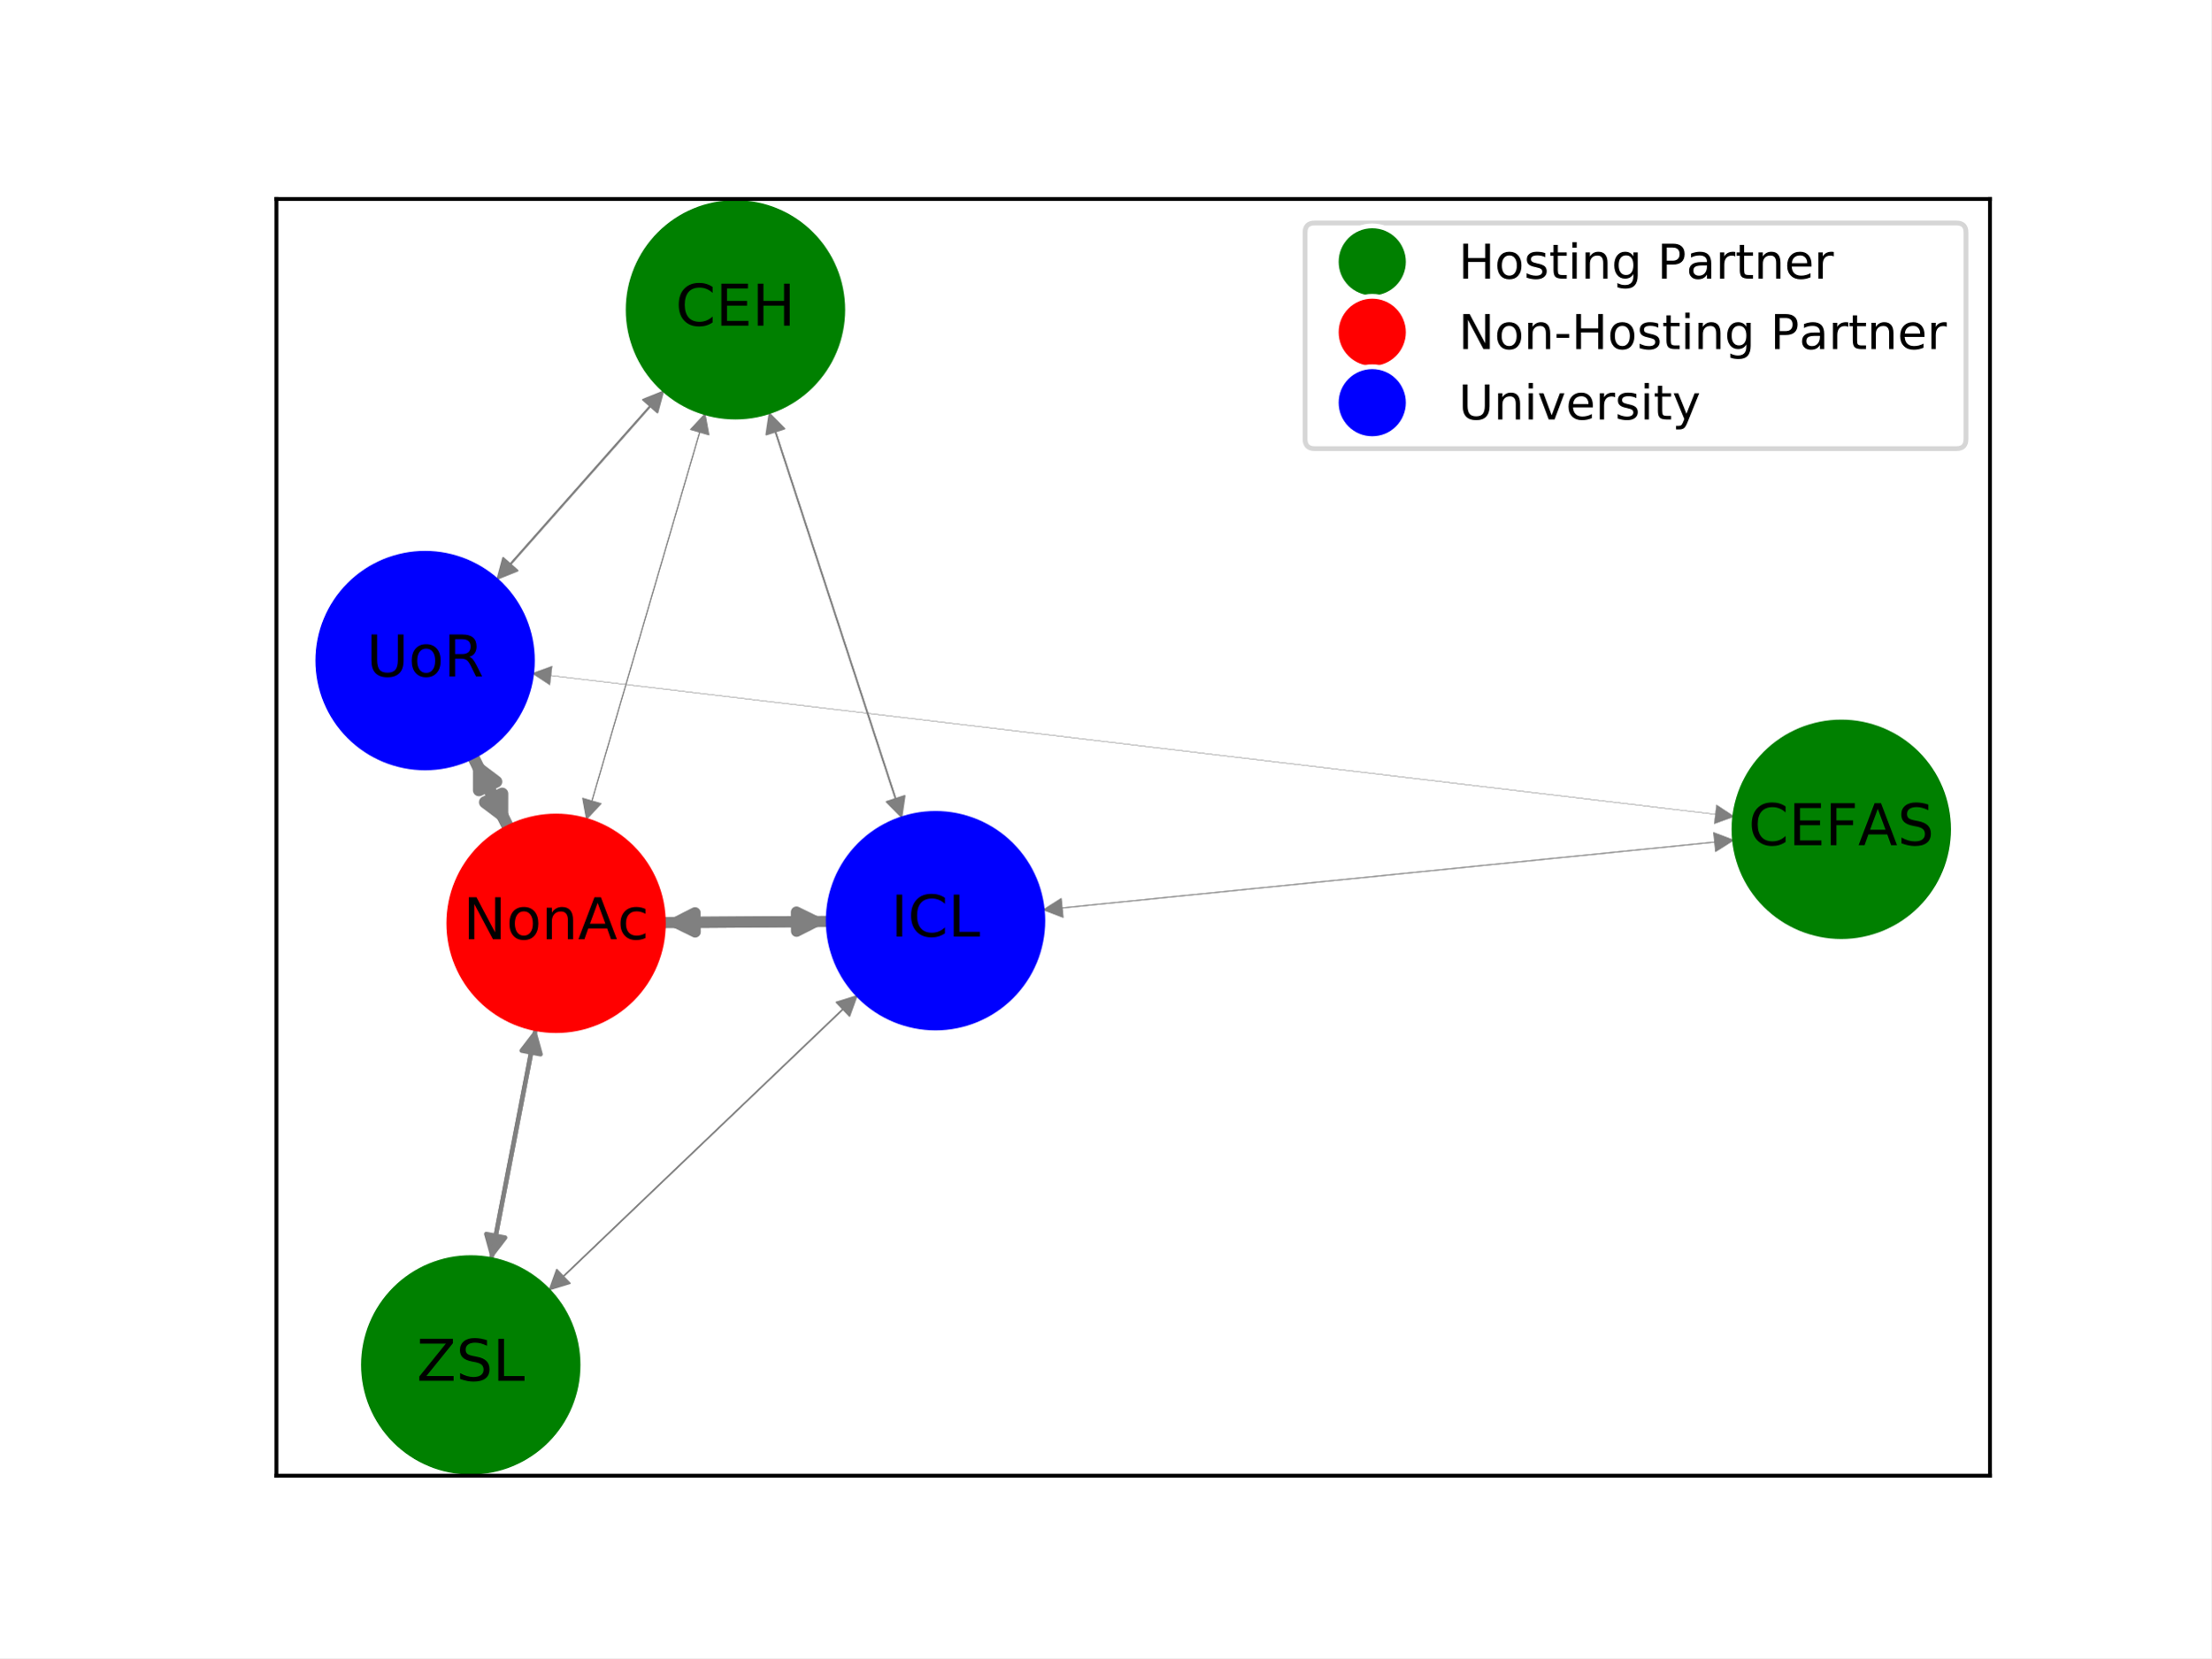
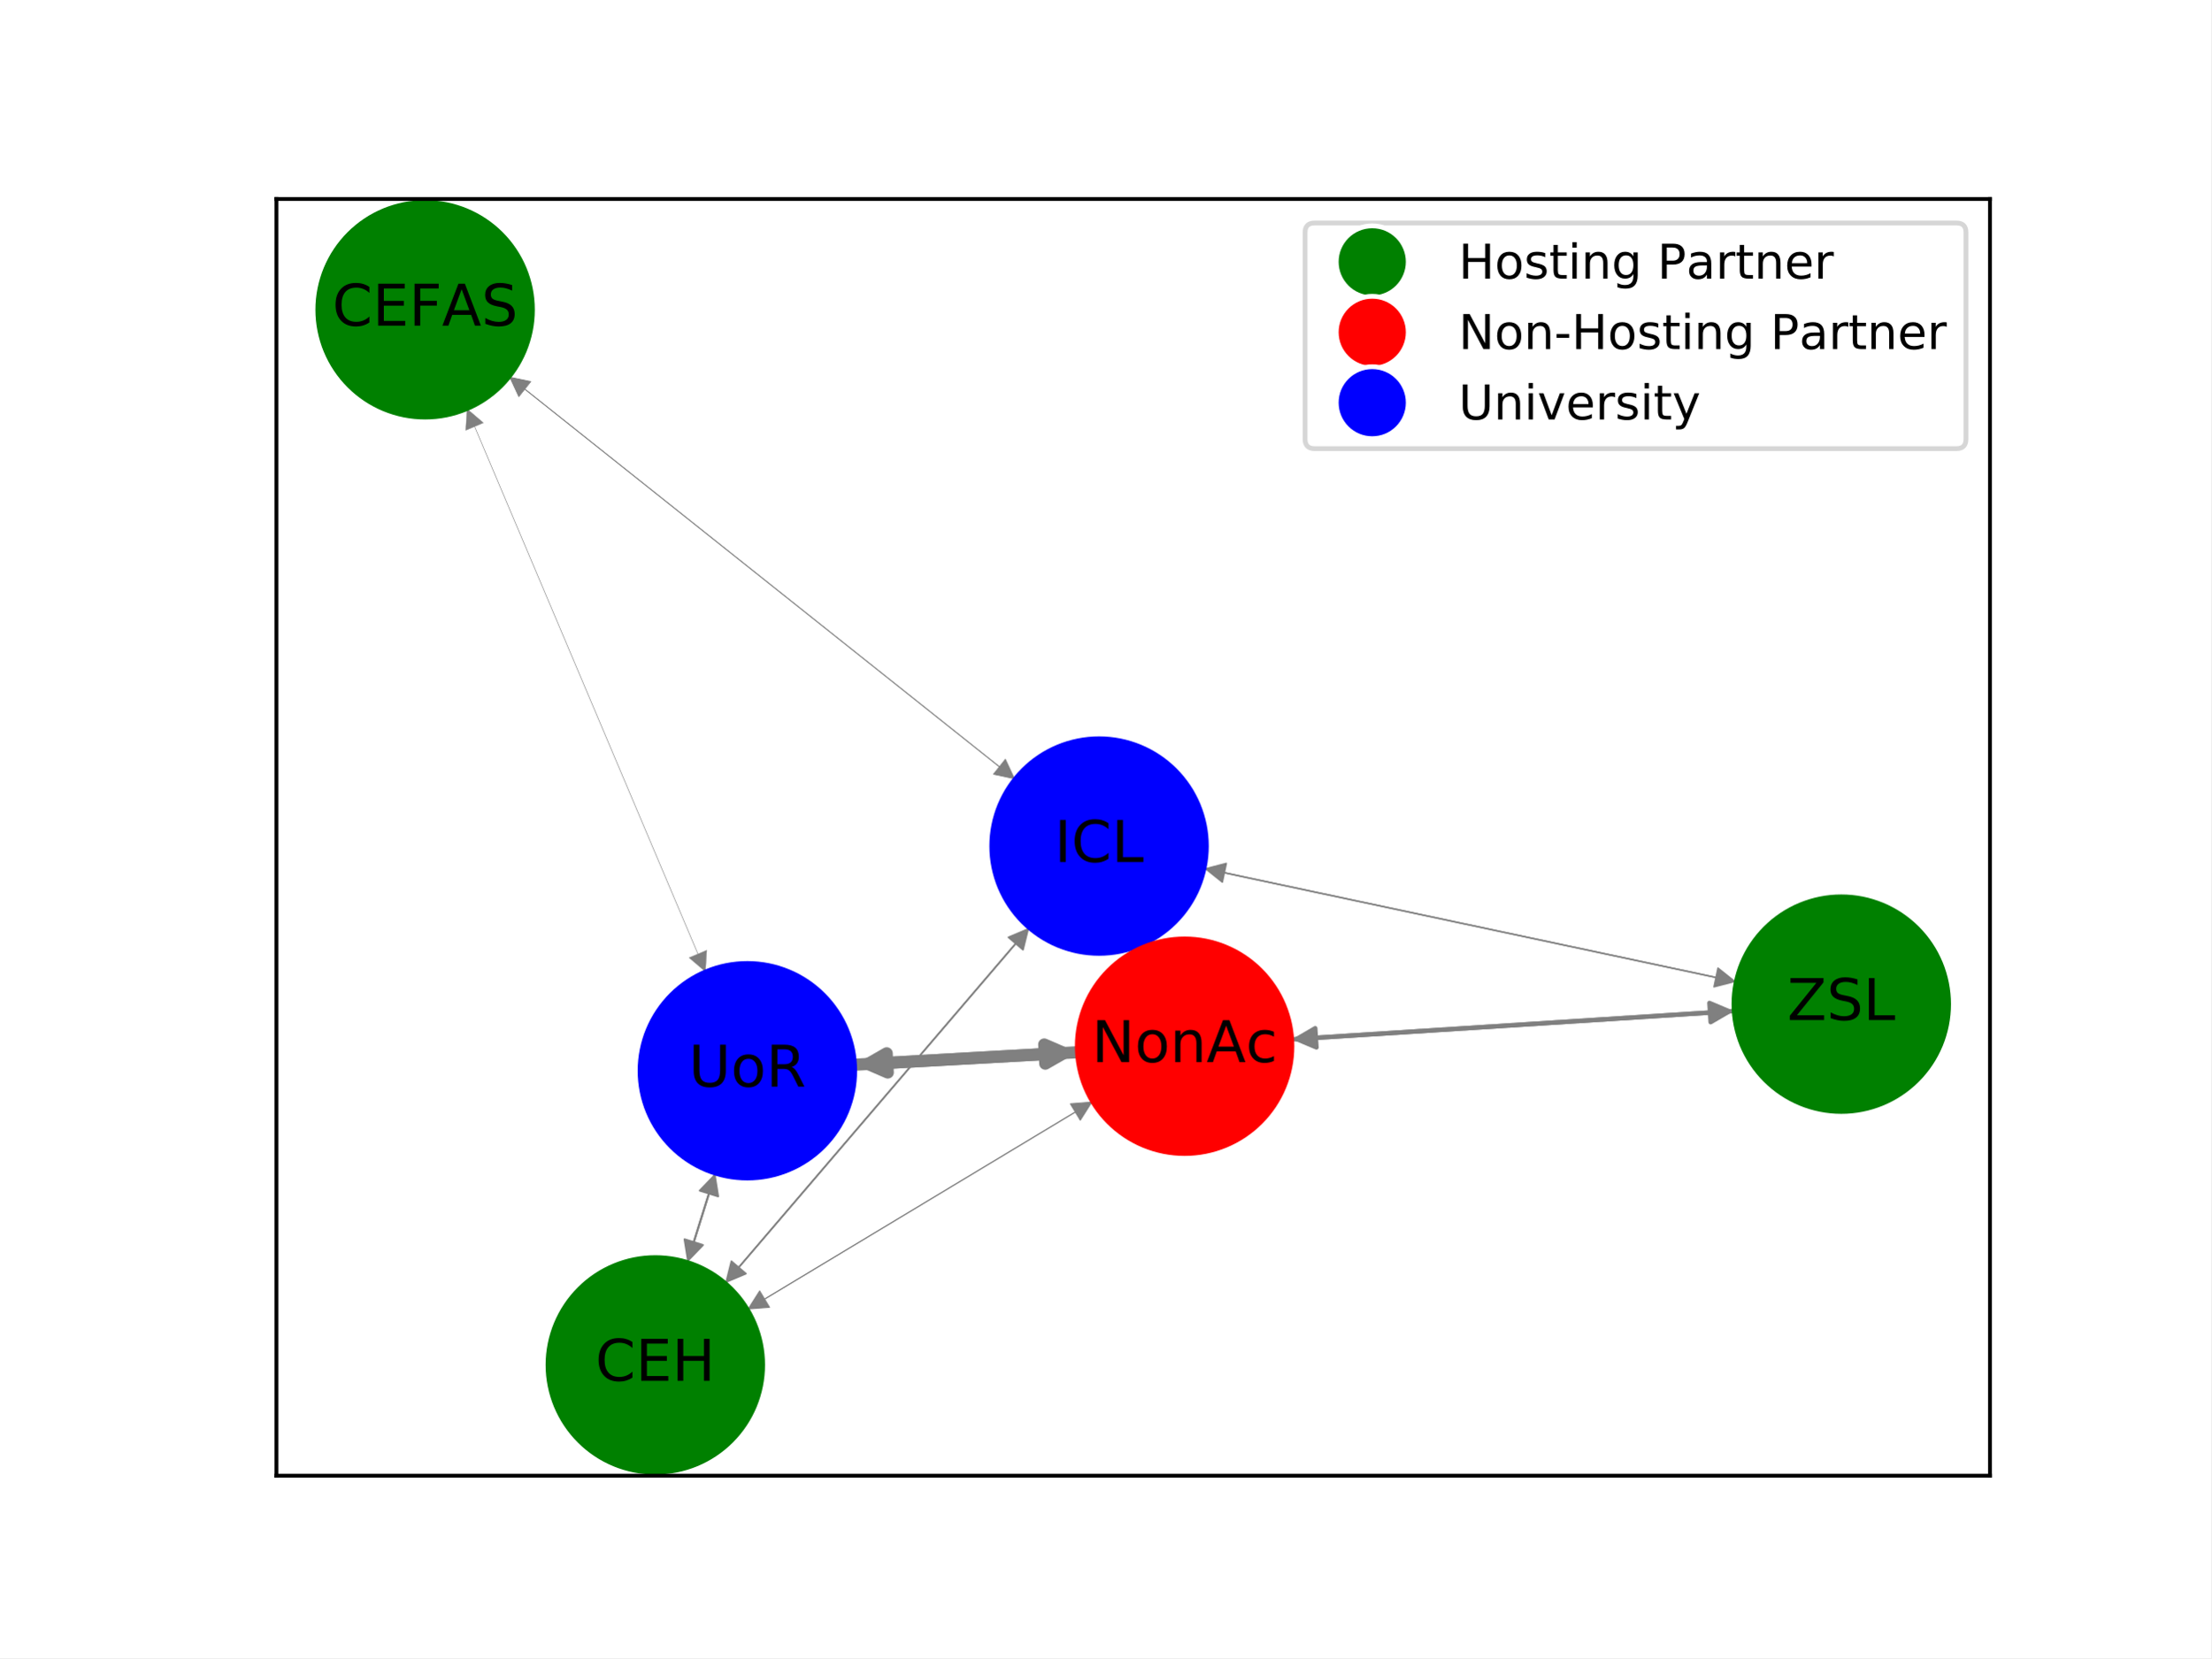
<svg xmlns="http://www.w3.org/2000/svg" xmlns:xlink="http://www.w3.org/1999/xlink" height="345.6pt" version="1.1" viewBox="0 0 460.8 345.6" width="460.8pt">
  <defs>
    <style type="text/css">
*{stroke-linecap:butt;stroke-linejoin:round;}
  </style>
  </defs>
  <g id="figure_1">
    <g id="patch_1">
      <path d="M 0 345.6  L 460.8 345.6  L 460.8 0  L 0 0  z " style="fill:#ffffff;" />
    </g>
    <g id="axes_1">
      <g id="patch_2">
        <path d="M 57.6 307.584  L 414.72 307.584  L 414.72 41.472  L 57.6 41.472  z " style="fill:#ffffff;" />
      </g>
      <g id="patch_3">
-         <path clip-path="url(#p1565074bff)" d="M 383.73 172.854  Q 300.47 181.255 217.395 189.637  " style="fill:none;stroke:#808080;stroke-linecap:round;stroke-width:0.167;" />
-         <path clip-path="url(#p1565074bff)" d="M 221.575 191.225  L 217.395 189.637  L 221.174 187.245  L 221.575 191.225  z " style="fill:#808080;stroke:#808080;stroke-linecap:round;stroke-width:0.167;" />
+         <path clip-path="url(#p50d52285f2)" d="M 88.59 64.564  Q 150.072 113.495 211.408 162.309  " style="fill:none;stroke:#808080;stroke-linecap:round;stroke-width:0.167;" />
+         <path clip-path="url(#p50d52285f2)" d="M 209.523 158.254  L 211.408 162.309  L 207.032 161.383  L 209.523 158.254  z " style="fill:#808080;stroke:#808080;stroke-linecap:round;stroke-width:0.167;" />
      </g>
      <g id="patch_4">
-         <path clip-path="url(#p1565074bff)" d="M 383.73 172.854  Q 247.263 156.592 110.87 140.34  " style="fill:none;stroke:#808080;stroke-linecap:round;stroke-width:0.067;" />
-         <path clip-path="url(#p1565074bff)" d="M 114.606 142.799  L 110.87 140.34  L 115.079 138.827  L 114.606 142.799  z " style="fill:#808080;stroke:#808080;stroke-linecap:round;stroke-width:0.067;" />
+         <path clip-path="url(#p50d52285f2)" d="M 88.59 64.564  Q 117.812 133.577 147.005 202.522  " style="fill:none;stroke:#808080;stroke-linecap:round;stroke-width:0.067;" />
+         <path clip-path="url(#p50d52285f2)" d="M 147.287 198.059  L 147.005 202.522  L 143.604 199.618  L 147.287 198.059  z " style="fill:#808080;stroke:#808080;stroke-linecap:round;stroke-width:0.067;" />
      </g>
      <g id="patch_5">
-         <path clip-path="url(#p1565074bff)" d="M 153.269 64.564  Q 170.637 117.606 187.889 170.293  " style="fill:none;stroke:#808080;stroke-linecap:round;stroke-width:0.333;" />
-         <path clip-path="url(#p1565074bff)" d="M 188.545 165.87  L 187.889 170.293  L 184.744 167.114  L 188.545 165.87  z " style="fill:#808080;stroke:#808080;stroke-linecap:round;stroke-width:0.333;" />
+         <path clip-path="url(#p50d52285f2)" d="M 136.567 284.492  Q 175.542 238.917 214.274 193.625  " style="fill:none;stroke:#808080;stroke-linecap:round;stroke-width:0.333;" />
+         <path clip-path="url(#p50d52285f2)" d="M 210.155 195.365  L 214.274 193.625  L 213.195 197.965  L 210.155 195.365  z " style="fill:#808080;stroke:#808080;stroke-linecap:round;stroke-width:0.333;" />
      </g>
      <g id="patch_6">
-         <path clip-path="url(#p1565074bff)" d="M 153.269 64.564  Q 128.337 92.751 103.7 120.603  " style="fill:none;stroke:#808080;stroke-linecap:round;stroke-width:0.4;" />
-         <path clip-path="url(#p1565074bff)" d="M 107.848 118.932  L 103.7 120.603  L 104.852 116.282  L 107.848 118.932  z " style="fill:#808080;stroke:#808080;stroke-linecap:round;stroke-width:0.4;" />
+         <path clip-path="url(#p50d52285f2)" d="M 136.567 284.492  Q 142.821 264.507 148.941 244.948  " style="fill:none;stroke:#808080;stroke-linecap:round;stroke-width:0.4;" />
+         <path clip-path="url(#p50d52285f2)" d="M 145.837 248.168  L 148.941 244.948  L 149.655 249.363  L 145.837 248.168  z " style="fill:#808080;stroke:#808080;stroke-linecap:round;stroke-width:0.4;" />
      </g>
      <g id="patch_7">
-         <path clip-path="url(#p1565074bff)" d="M 153.269 64.564  Q 137.715 117.777 122.223 170.775  " style="fill:none;stroke:#808080;stroke-linecap:round;stroke-width:0.2;" />
-         <path clip-path="url(#p1565074bff)" d="M 125.265 167.497  L 122.223 170.775  L 121.426 166.375  L 125.265 167.497  z " style="fill:#808080;stroke:#808080;stroke-linecap:round;stroke-width:0.2;" />
+         <path clip-path="url(#p50d52285f2)" d="M 136.567 284.492  Q 182.143 257.048 227.527 229.719  " style="fill:none;stroke:#808080;stroke-linecap:round;stroke-width:0.2;" />
+         <path clip-path="url(#p50d52285f2)" d="M 223.068 230.069  L 227.527 229.719  L 225.132 233.496  L 223.068 230.069  z " style="fill:#808080;stroke:#808080;stroke-linecap:round;stroke-width:0.2;" />
      </g>
      <g id="patch_8">
-         <path clip-path="url(#p1565074bff)" d="M 194.964 191.9  Q 177.596 138.858 160.344 86.171  " style="fill:none;stroke:#808080;stroke-linecap:round;stroke-width:0.333;" />
-         <path clip-path="url(#p1565074bff)" d="M 159.688 90.595  L 160.344 86.171  L 163.49 89.35  L 159.688 90.595  z " style="fill:#808080;stroke:#808080;stroke-linecap:round;stroke-width:0.333;" />
+         <path clip-path="url(#p50d52285f2)" d="M 229.049 176.349  Q 190.074 221.924 151.341 267.215  " style="fill:none;stroke:#808080;stroke-linecap:round;stroke-width:0.333;" />
+         <path clip-path="url(#p50d52285f2)" d="M 155.461 265.475  L 151.341 267.215  L 152.421 262.876  L 155.461 265.475  z " style="fill:#808080;stroke:#808080;stroke-linecap:round;stroke-width:0.333;" />
      </g>
      <g id="patch_9">
-         <path clip-path="url(#p1565074bff)" d="M 194.964 191.9  Q 154.617 230.469 114.512 268.806  " style="fill:none;stroke:#808080;stroke-linecap:round;stroke-width:0.3;" />
-         <path clip-path="url(#p1565074bff)" d="M 118.785 267.488  L 114.512 268.806  L 116.021 264.597  L 118.785 267.488  z " style="fill:#808080;stroke:#808080;stroke-linecap:round;stroke-width:0.3;" />
+         <path clip-path="url(#p50d52285f2)" d="M 229.049 176.349  Q 295.454 190.493 361.532 204.568  " style="fill:none;stroke:#808080;stroke-linecap:round;stroke-width:0.3;" />
+         <path clip-path="url(#p50d52285f2)" d="M 358.037 201.779  L 361.532 204.568  L 357.203 205.691  L 358.037 201.779  z " style="fill:#808080;stroke:#808080;stroke-linecap:round;stroke-width:0.3;" />
      </g>
      <g id="patch_10">
-         <path clip-path="url(#p1565074bff)" d="M 194.964 191.9  Q 278.225 183.499 361.3 175.117  " style="fill:none;stroke:#808080;stroke-linecap:round;stroke-width:0.167;" />
-         <path clip-path="url(#p1565074bff)" d="M 357.119 173.529  L 361.3 175.117  L 357.521 177.508  L 357.119 173.529  z " style="fill:#808080;stroke:#808080;stroke-linecap:round;stroke-width:0.167;" />
+         <path clip-path="url(#p50d52285f2)" d="M 229.049 176.349  Q 167.567 127.418 106.231 78.604  " style="fill:none;stroke:#808080;stroke-linecap:round;stroke-width:0.167;" />
+         <path clip-path="url(#p50d52285f2)" d="M 108.115 82.66  L 106.231 78.604  L 110.606 79.53  L 108.115 82.66  z " style="fill:#808080;stroke:#808080;stroke-linecap:round;stroke-width:0.167;" />
      </g>
      <g id="patch_11">
-         <path clip-path="url(#p1565074bff)" d="M 194.964 191.9  Q 166.606 192.098 140.857 192.277  " style="fill:none;stroke:#808080;stroke-linecap:round;stroke-width:2.333;" />
-         <path clip-path="url(#p1565074bff)" d="M 144.871 194.249  L 140.857 192.277  L 144.843 190.249  L 144.871 194.249  z " style="fill:#808080;stroke:#808080;stroke-linecap:round;stroke-width:2.333;" />
+         <path clip-path="url(#p50d52285f2)" d="M 229.049 176.349  Q 233.569 186.927 237.065 195.107  " style="fill:none;stroke:#808080;stroke-linecap:round;stroke-width:2.333;" />
+         <path clip-path="url(#p50d52285f2)" d="M 237.332 190.643  L 237.065 195.107  L 233.654 192.215  L 237.332 190.643  z " style="fill:#808080;stroke:#808080;stroke-linecap:round;stroke-width:2.333;" />
      </g>
      <g id="patch_12">
-         <path clip-path="url(#p1565074bff)" d="M 115.887 192.451  Q 144.245 192.254 169.994 192.074  " style="fill:none;stroke:#808080;stroke-linecap:round;stroke-width:2.333;" />
-         <path clip-path="url(#p1565074bff)" d="M 165.981 190.102  L 169.994 192.074  L 166.009 194.102  L 165.981 190.102  z " style="fill:#808080;stroke:#808080;stroke-linecap:round;stroke-width:2.333;" />
+         <path clip-path="url(#p50d52285f2)" d="M 246.876 218.067  Q 242.356 207.489 238.86 199.309  " style="fill:none;stroke:#808080;stroke-linecap:round;stroke-width:2.333;" />
+         <path clip-path="url(#p50d52285f2)" d="M 238.593 203.773  L 238.86 199.309  L 242.271 202.201  L 238.593 203.773  z " style="fill:#808080;stroke:#808080;stroke-linecap:round;stroke-width:2.333;" />
      </g>
      <g id="patch_13">
-         <path clip-path="url(#p1565074bff)" d="M 115.887 192.451  Q 107.226 175.074 99.828 160.232  " style="fill:none;stroke:#808080;stroke-linecap:round;stroke-width:2.533;" />
-         <path clip-path="url(#p1565074bff)" d="M 99.823 164.704  L 99.828 160.232  L 103.403 162.92  L 99.823 164.704  z " style="fill:#808080;stroke:#808080;stroke-linecap:round;stroke-width:2.533;" />
+         <path clip-path="url(#p50d52285f2)" d="M 246.876 218.067  Q 212.478 219.997 180.908 221.768  " style="fill:none;stroke:#808080;stroke-linecap:round;stroke-width:2.533;" />
+         <path clip-path="url(#p50d52285f2)" d="M 185.014 223.541  L 180.908 221.768  L 184.79 219.547  L 185.014 223.541  z " style="fill:#808080;stroke:#808080;stroke-linecap:round;stroke-width:2.533;" />
      </g>
      <g id="patch_14">
-         <path clip-path="url(#p1565074bff)" d="M 115.887 192.451  Q 131.442 139.238 146.933 86.24  " style="fill:none;stroke:#808080;stroke-linecap:round;stroke-width:0.2;" />
-         <path clip-path="url(#p1565074bff)" d="M 143.891 89.519  L 146.933 86.24  L 147.731 90.641  L 143.891 89.519  z " style="fill:#808080;stroke:#808080;stroke-linecap:round;stroke-width:0.2;" />
+         <path clip-path="url(#p50d52285f2)" d="M 246.876 218.067  Q 201.301 245.511 155.917 272.84  " style="fill:none;stroke:#808080;stroke-linecap:round;stroke-width:0.2;" />
+         <path clip-path="url(#p50d52285f2)" d="M 160.375 272.49  L 155.917 272.84  L 158.312 269.063  L 160.375 272.49  z " style="fill:#808080;stroke:#808080;stroke-linecap:round;stroke-width:0.2;" />
      </g>
      <g id="patch_15">
-         <path clip-path="url(#p1565074bff)" d="M 115.887 192.451  Q 109.116 227.493 102.544 261.51  " style="fill:none;stroke:#808080;stroke-linecap:round;stroke-width:0.933;" />
-         <path clip-path="url(#p1565074bff)" d="M 105.266 257.962  L 102.544 261.51  L 101.339 257.204  L 105.266 257.962  z " style="fill:#808080;stroke:#808080;stroke-linecap:round;stroke-width:0.933;" />
+         <path clip-path="url(#p50d52285f2)" d="M 246.876 218.067  Q 304.146 214.397 360.374 210.793  " style="fill:none;stroke:#808080;stroke-linecap:round;stroke-width:0.933;" />
+         <path clip-path="url(#p50d52285f2)" d="M 356.254 209.053  L 360.374 210.793  L 356.51 213.045  L 356.254 209.053  z " style="fill:#808080;stroke:#808080;stroke-linecap:round;stroke-width:0.933;" />
      </g>
      <g id="patch_16">
-         <path clip-path="url(#p1565074bff)" d="M 88.59 137.685  Q 113.523 109.498 138.159 81.646  " style="fill:none;stroke:#808080;stroke-linecap:round;stroke-width:0.4;" />
-         <path clip-path="url(#p1565074bff)" d="M 134.011 83.317  L 138.159 81.646  L 137.007 85.968  L 134.011 83.317  z " style="fill:#808080;stroke:#808080;stroke-linecap:round;stroke-width:0.4;" />
+         <path clip-path="url(#p50d52285f2)" d="M 155.752 223.18  Q 149.499 243.165 143.379 262.723  " style="fill:none;stroke:#808080;stroke-linecap:round;stroke-width:0.4;" />
+         <path clip-path="url(#p50d52285f2)" d="M 146.482 259.503  L 143.379 262.723  L 142.665 258.308  L 146.482 259.503  z " style="fill:#808080;stroke:#808080;stroke-linecap:round;stroke-width:0.4;" />
      </g>
      <g id="patch_17">
-         <path clip-path="url(#p1565074bff)" d="M 88.59 137.685  Q 225.057 153.946 361.45 170.199  " style="fill:none;stroke:#808080;stroke-linecap:round;stroke-width:0.067;" />
-         <path clip-path="url(#p1565074bff)" d="M 357.714 167.74  L 361.45 170.199  L 357.241 171.711  L 357.714 167.74  z " style="fill:#808080;stroke:#808080;stroke-linecap:round;stroke-width:0.067;" />
+         <path clip-path="url(#p50d52285f2)" d="M 155.752 223.18  Q 126.53 154.167 97.337 85.222  " style="fill:none;stroke:#808080;stroke-linecap:round;stroke-width:0.067;" />
+         <path clip-path="url(#p50d52285f2)" d="M 97.055 89.686  L 97.337 85.222  L 100.738 88.126  L 97.055 89.686  z " style="fill:#808080;stroke:#808080;stroke-linecap:round;stroke-width:0.067;" />
      </g>
      <g id="patch_18">
-         <path clip-path="url(#p1565074bff)" d="M 88.59 137.685  Q 97.251 155.062 104.649 169.904  " style="fill:none;stroke:#808080;stroke-linecap:round;stroke-width:2.533;" />
-         <path clip-path="url(#p1565074bff)" d="M 104.654 165.432  L 104.649 169.904  L 101.074 167.216  L 104.654 165.432  z " style="fill:#808080;stroke:#808080;stroke-linecap:round;stroke-width:2.533;" />
+         <path clip-path="url(#p50d52285f2)" d="M 155.752 223.18  Q 190.15 221.25 221.721 219.479  " style="fill:none;stroke:#808080;stroke-linecap:round;stroke-width:2.533;" />
+         <path clip-path="url(#p50d52285f2)" d="M 217.615 217.706  L 221.721 219.479  L 217.839 221.699  L 217.615 217.706  z " style="fill:#808080;stroke:#808080;stroke-linecap:round;stroke-width:2.533;" />
      </g>
      <g id="patch_19">
-         <path clip-path="url(#p1565074bff)" d="M 98.103 284.492  Q 138.451 245.923 178.556 207.585  " style="fill:none;stroke:#808080;stroke-linecap:round;stroke-width:0.3;" />
-         <path clip-path="url(#p1565074bff)" d="M 174.282 208.904  L 178.556 207.585  L 177.046 211.795  L 174.282 208.904  z " style="fill:#808080;stroke:#808080;stroke-linecap:round;stroke-width:0.3;" />
+         <path clip-path="url(#p50d52285f2)" d="M 383.73 209.296  Q 317.325 195.152 251.247 181.077  " style="fill:none;stroke:#808080;stroke-linecap:round;stroke-width:0.3;" />
+         <path clip-path="url(#p50d52285f2)" d="M 254.742 183.867  L 251.247 181.077  L 255.576 179.954  L 254.742 183.867  z " style="fill:#808080;stroke:#808080;stroke-linecap:round;stroke-width:0.3;" />
      </g>
      <g id="patch_20">
-         <path clip-path="url(#p1565074bff)" d="M 98.103 284.492  Q 104.874 249.45 111.447 215.432  " style="fill:none;stroke:#808080;stroke-linecap:round;stroke-width:0.933;" />
-         <path clip-path="url(#p1565074bff)" d="M 108.724 218.98  L 111.447 215.432  L 112.652 219.739  L 108.724 218.98  z " style="fill:#808080;stroke:#808080;stroke-linecap:round;stroke-width:0.933;" />
+         <path clip-path="url(#p50d52285f2)" d="M 383.73 209.296  Q 326.461 212.967 270.232 216.57  " style="fill:none;stroke:#808080;stroke-linecap:round;stroke-width:0.933;" />
+         <path clip-path="url(#p50d52285f2)" d="M 274.352 218.31  L 270.232 216.57  L 274.096 214.319  L 274.352 218.31  z " style="fill:#808080;stroke:#808080;stroke-linecap:round;stroke-width:0.933;" />
      </g>
      <g id="matplotlib.axis_1">
        <g id="xtick_1" />
        <g id="xtick_2" />
        <g id="xtick_3" />
        <g id="xtick_4" />
        <g id="xtick_5" />
        <g id="xtick_6" />
        <g id="xtick_7" />
        <g id="xtick_8" />
      </g>
      <g id="matplotlib.axis_2">
        <g id="ytick_1" />
        <g id="ytick_2" />
        <g id="ytick_3" />
        <g id="ytick_4" />
        <g id="ytick_5" />
        <g id="ytick_6" />
        <g id="ytick_7" />
+         <g id="ytick_8" />
      </g>
      <g id="PathCollection_1">
        <defs>
-           <path d="M 0 22.361  C 5.93 22.361 11.618 20.005 15.811 15.811  C 20.005 11.618 22.361 5.93 22.361 0  C 22.361 -5.93 20.005 -11.618 15.811 -15.811  C 11.618 -20.005 5.93 -22.361 0 -22.361  C -5.93 -22.361 -11.618 -20.005 -15.811 -15.811  C -20.005 -11.618 -22.361 -5.93 -22.361 0  C -22.361 5.93 -20.005 11.618 -15.811 15.811  C -11.618 20.005 -5.93 22.361 0 22.361  z " id="C0_0_795c2b126f" />
+           <path d="M 0 22.361  C 5.93 22.361 11.618 20.005 15.811 15.811  C 20.005 11.618 22.361 5.93 22.361 0  C 22.361 -5.93 20.005 -11.618 15.811 -15.811  C 11.618 -20.005 5.93 -22.361 0 -22.361  C -5.93 -22.361 -11.618 -20.005 -15.811 -15.811  C -20.005 -11.618 -22.361 -5.93 -22.361 0  C -22.361 5.93 -20.005 11.618 -15.811 15.811  C -11.618 20.005 -5.93 22.361 0 22.361  z " id="C0_0_eeb6cf2e55" />
        </defs>
-         <g clip-path="url(#p1565074bff)">
-           <use style="fill:#008000;stroke:#008000;" x="383.73" xlink:href="#C0_0_795c2b126f" y="172.854" />
-         </g>
-         <g clip-path="url(#p1565074bff)">
-           <use style="fill:#008000;stroke:#008000;" x="153.269" xlink:href="#C0_0_795c2b126f" y="64.564" />
-         </g>
-         <g clip-path="url(#p1565074bff)">
-           <use style="fill:#0000ff;stroke:#0000ff;" x="194.964" xlink:href="#C0_0_795c2b126f" y="191.9" />
-         </g>
-         <g clip-path="url(#p1565074bff)">
-           <use style="fill:#ff0000;stroke:#ff0000;" x="115.887" xlink:href="#C0_0_795c2b126f" y="192.451" />
-         </g>
-         <g clip-path="url(#p1565074bff)">
-           <use style="fill:#0000ff;stroke:#0000ff;" x="88.59" xlink:href="#C0_0_795c2b126f" y="137.685" />
-         </g>
-         <g clip-path="url(#p1565074bff)">
-           <use style="fill:#008000;stroke:#008000;" x="98.103" xlink:href="#C0_0_795c2b126f" y="284.492" />
+         <g clip-path="url(#p50d52285f2)">
+           <use style="fill:#008000;stroke:#008000;" x="88.59" xlink:href="#C0_0_eeb6cf2e55" y="64.564" />
+         </g>
+         <g clip-path="url(#p50d52285f2)">
+           <use style="fill:#008000;stroke:#008000;" x="136.567" xlink:href="#C0_0_eeb6cf2e55" y="284.492" />
+         </g>
+         <g clip-path="url(#p50d52285f2)">
+           <use style="fill:#0000ff;stroke:#0000ff;" x="229.049" xlink:href="#C0_0_eeb6cf2e55" y="176.349" />
+         </g>
+         <g clip-path="url(#p50d52285f2)">
+           <use style="fill:#ff0000;stroke:#ff0000;" x="246.876" xlink:href="#C0_0_eeb6cf2e55" y="218.067" />
+         </g>
+         <g clip-path="url(#p50d52285f2)">
+           <use style="fill:#0000ff;stroke:#0000ff;" x="155.752" xlink:href="#C0_0_eeb6cf2e55" y="223.18" />
+         </g>
+         <g clip-path="url(#p50d52285f2)">
+           <use style="fill:#008000;stroke:#008000;" x="383.73" xlink:href="#C0_0_eeb6cf2e55" y="209.296" />
        </g>
      </g>
      <g id="patch_21">
        <path d="M 57.6 307.584  L 57.6 41.472  " style="fill:none;stroke:#000000;stroke-linecap:square;stroke-linejoin:miter;stroke-width:0.8;" />
      </g>
      <g id="patch_22">
        <path d="M 414.72 307.584  L 414.72 41.472  " style="fill:none;stroke:#000000;stroke-linecap:square;stroke-linejoin:miter;stroke-width:0.8;" />
      </g>
      <g id="patch_23">
        <path d="M 57.6 307.584  L 414.72 307.584  " style="fill:none;stroke:#000000;stroke-linecap:square;stroke-linejoin:miter;stroke-width:0.8;" />
      </g>
      <g id="patch_24">
        <path d="M 57.6 41.472  L 414.72 41.472  " style="fill:none;stroke:#000000;stroke-linecap:square;stroke-linejoin:miter;stroke-width:0.8;" />
      </g>
      <g id="text_1">
-         <g clip-path="url(#p1565074bff)">
+         <g clip-path="url(#p50d52285f2)">
          <defs>
            <path d="M 64.406 67.281  L 64.406 56.891  Q 59.422 61.531 53.781 63.812  Q 48.141 66.109 41.797 66.109  Q 29.297 66.109 22.656 58.469  Q 16.016 50.828 16.016 36.375  Q 16.016 21.969 22.656 14.328  Q 29.297 6.688 41.797 6.688  Q 48.141 6.688 53.781 8.984  Q 59.422 11.281 64.406 15.922  L 64.406 5.609  Q 59.234 2.094 53.438 0.328  Q 47.656 -1.422 41.219 -1.422  Q 24.656 -1.422 15.125 8.703  Q 5.609 18.844 5.609 36.375  Q 5.609 53.953 15.125 64.078  Q 24.656 74.219 41.219 74.219  Q 47.75 74.219 53.531 72.484  Q 59.328 70.75 64.406 67.281  z " id="DejaVuSans-67" />
            <path d="M 9.812 72.906  L 55.906 72.906  L 55.906 64.594  L 19.672 64.594  L 19.672 43.016  L 54.391 43.016  L 54.391 34.719  L 19.672 34.719  L 19.672 8.297  L 56.781 8.297  L 56.781 0  L 9.812 0  z " id="DejaVuSans-69" />
            <path d="M 9.812 72.906  L 51.703 72.906  L 51.703 64.594  L 19.672 64.594  L 19.672 43.109  L 48.578 43.109  L 48.578 34.812  L 19.672 34.812  L 19.672 0  L 9.812 0  z " id="DejaVuSans-70" />
            <path d="M 34.188 63.188  L 20.797 26.906  L 47.609 26.906  z M 28.609 72.906  L 39.797 72.906  L 67.578 0  L 57.328 0  L 50.688 18.703  L 17.828 18.703  L 11.188 0  L 0.781 0  z " id="DejaVuSans-65" />
            <path d="M 53.516 70.516  L 53.516 60.891  Q 47.906 63.578 42.922 64.891  Q 37.938 66.219 33.297 66.219  Q 25.25 66.219 20.875 63.094  Q 16.5 59.969 16.5 54.203  Q 16.5 49.359 19.406 46.891  Q 22.312 44.438 30.422 42.922  L 36.375 41.703  Q 47.406 39.594 52.656 34.297  Q 57.906 29 57.906 20.125  Q 57.906 9.516 50.797 4.047  Q 43.703 -1.422 29.984 -1.422  Q 24.812 -1.422 18.969 -0.25  Q 13.141 0.922 6.891 3.219  L 6.891 13.375  Q 12.891 10.016 18.656 8.297  Q 24.422 6.594 29.984 6.594  Q 38.422 6.594 43.016 9.906  Q 47.609 13.234 47.609 19.391  Q 47.609 24.75 44.312 27.781  Q 41.016 30.812 33.5 32.328  L 27.484 33.5  Q 16.453 35.688 11.516 40.375  Q 6.594 45.062 6.594 53.422  Q 6.594 63.094 13.406 68.656  Q 20.219 74.219 32.172 74.219  Q 37.312 74.219 42.625 73.281  Q 47.953 72.359 53.516 70.516  z " id="DejaVuSans-83" />
          </defs>
-           <g transform="translate(364.3934 176.1651)scale(0.12 -0.12)">
+           <g transform="translate(69.25288 67.87561)scale(0.12 -0.12)">
            <use xlink:href="#DejaVuSans-67" />
            <use x="69.824" xlink:href="#DejaVuSans-69" />
            <use x="133.008" xlink:href="#DejaVuSans-70" />
            <use x="190.387" xlink:href="#DejaVuSans-65" />
            <use x="258.795" xlink:href="#DejaVuSans-83" />
          </g>
        </g>
      </g>
      <g id="text_2">
-         <g clip-path="url(#p1565074bff)">
+         <g clip-path="url(#p50d52285f2)">
          <defs>
            <path d="M 9.812 72.906  L 19.672 72.906  L 19.672 43.016  L 55.516 43.016  L 55.516 72.906  L 65.375 72.906  L 65.375 0  L 55.516 0  L 55.516 34.719  L 19.672 34.719  L 19.672 0  L 9.812 0  z " id="DejaVuSans-72" />
          </defs>
-           <g transform="translate(140.7763 67.87561)scale(0.12 -0.12)">
+           <g transform="translate(124.074 287.8029)scale(0.12 -0.12)">
            <use xlink:href="#DejaVuSans-67" />
            <use x="69.824" xlink:href="#DejaVuSans-69" />
            <use x="133.008" xlink:href="#DejaVuSans-72" />
          </g>
        </g>
      </g>
      <g id="text_3">
-         <g clip-path="url(#p1565074bff)">
+         <g clip-path="url(#p50d52285f2)">
          <defs>
            <path d="M 9.812 72.906  L 19.672 72.906  L 19.672 0  L 9.812 0  z " id="DejaVuSans-73" />
            <path d="M 9.812 72.906  L 19.672 72.906  L 19.672 8.297  L 55.172 8.297  L 55.172 0  L 9.812 0  z " id="DejaVuSans-76" />
          </defs>
-           <g transform="translate(185.6615 195.2113)scale(0.12 -0.12)">
+           <g transform="translate(219.7459 179.6602)scale(0.12 -0.12)">
            <use xlink:href="#DejaVuSans-73" />
            <use x="29.492" xlink:href="#DejaVuSans-67" />
            <use x="99.316" xlink:href="#DejaVuSans-76" />
          </g>
        </g>
      </g>
      <g id="text_4">
-         <g clip-path="url(#p1565074bff)">
+         <g clip-path="url(#p50d52285f2)">
          <defs>
            <path d="M 9.812 72.906  L 23.094 72.906  L 55.422 11.922  L 55.422 72.906  L 64.984 72.906  L 64.984 0  L 51.703 0  L 19.391 60.984  L 19.391 0  L 9.812 0  z " id="DejaVuSans-78" />
            <path d="M 30.609 48.391  Q 23.391 48.391 19.188 42.75  Q 14.984 37.109 14.984 27.297  Q 14.984 17.484 19.156 11.844  Q 23.344 6.203 30.609 6.203  Q 37.797 6.203 41.984 11.859  Q 46.188 17.531 46.188 27.297  Q 46.188 37.016 41.984 42.703  Q 37.797 48.391 30.609 48.391  z M 30.609 56  Q 42.328 56 49.016 48.375  Q 55.719 40.766 55.719 27.297  Q 55.719 13.875 49.016 6.219  Q 42.328 -1.422 30.609 -1.422  Q 18.844 -1.422 12.172 6.219  Q 5.516 13.875 5.516 27.297  Q 5.516 40.766 12.172 48.375  Q 18.844 56 30.609 56  z " id="DejaVuSans-111" />
            <path d="M 54.891 33.016  L 54.891 0  L 45.906 0  L 45.906 32.719  Q 45.906 40.484 42.875 44.328  Q 39.844 48.188 33.797 48.188  Q 26.516 48.188 22.312 43.547  Q 18.109 38.922 18.109 30.906  L 18.109 0  L 9.078 0  L 9.078 54.688  L 18.109 54.688  L 18.109 46.188  Q 21.344 51.125 25.703 53.562  Q 30.078 56 35.797 56  Q 45.219 56 50.047 50.172  Q 54.891 44.344 54.891 33.016  z " id="DejaVuSans-110" />
            <path d="M 48.781 52.594  L 48.781 44.188  Q 44.969 46.297 41.141 47.344  Q 37.312 48.391 33.406 48.391  Q 24.656 48.391 19.812 42.844  Q 14.984 37.312 14.984 27.297  Q 14.984 17.281 19.812 11.734  Q 24.656 6.203 33.406 6.203  Q 37.312 6.203 41.141 7.25  Q 44.969 8.297 48.781 10.406  L 48.781 2.094  Q 45.016 0.344 40.984 -0.531  Q 36.969 -1.422 32.422 -1.422  Q 20.062 -1.422 12.781 6.344  Q 5.516 14.109 5.516 27.297  Q 5.516 40.672 12.859 48.328  Q 20.219 56 33.016 56  Q 37.156 56 41.109 55.141  Q 45.062 54.297 48.781 52.594  z " id="DejaVuSans-99" />
          </defs>
-           <g transform="translate(96.52209 195.7624)scale(0.12 -0.12)">
+           <g transform="translate(227.5112 221.3784)scale(0.12 -0.12)">
            <use xlink:href="#DejaVuSans-78" />
            <use x="74.805" xlink:href="#DejaVuSans-111" />
            <use x="135.986" xlink:href="#DejaVuSans-110" />
            <use x="199.365" xlink:href="#DejaVuSans-65" />
            <use x="267.758" xlink:href="#DejaVuSans-99" />
          </g>
        </g>
      </g>
      <g id="text_5">
-         <g clip-path="url(#p1565074bff)">
+         <g clip-path="url(#p50d52285f2)">
          <defs>
            <path d="M 8.688 72.906  L 18.609 72.906  L 18.609 28.609  Q 18.609 16.891 22.844 11.734  Q 27.094 6.594 36.625 6.594  Q 46.094 6.594 50.344 11.734  Q 54.594 16.891 54.594 28.609  L 54.594 72.906  L 64.5 72.906  L 64.5 27.391  Q 64.5 13.141 57.438 5.859  Q 50.391 -1.422 36.625 -1.422  Q 22.797 -1.422 15.734 5.859  Q 8.688 13.141 8.688 27.391  z " id="DejaVuSans-85" />
            <path d="M 44.391 34.188  Q 47.562 33.109 50.562 29.594  Q 53.562 26.078 56.594 19.922  L 66.609 0  L 56 0  L 46.688 18.703  Q 43.062 26.031 39.672 28.422  Q 36.281 30.812 30.422 30.812  L 19.672 30.812  L 19.672 0  L 9.812 0  L 9.812 72.906  L 32.078 72.906  Q 44.578 72.906 50.734 67.672  Q 56.891 62.453 56.891 51.906  Q 56.891 45.016 53.688 40.469  Q 50.484 35.938 44.391 34.188  z M 19.672 64.797  L 19.672 38.922  L 32.078 38.922  Q 39.203 38.922 42.844 42.219  Q 46.484 45.516 46.484 51.906  Q 46.484 58.297 42.844 61.547  Q 39.203 64.797 32.078 64.797  z " id="DejaVuSans-82" />
          </defs>
-           <g transform="translate(76.35819 140.9961)scale(0.12 -0.12)">
+           <g transform="translate(143.5208 226.491)scale(0.12 -0.12)">
            <use xlink:href="#DejaVuSans-85" />
            <use x="73.193" xlink:href="#DejaVuSans-111" />
            <use x="134.375" xlink:href="#DejaVuSans-82" />
          </g>
        </g>
      </g>
      <g id="text_6">
-         <g clip-path="url(#p1565074bff)">
+         <g clip-path="url(#p50d52285f2)">
          <defs>
            <path d="M 5.609 72.906  L 62.891 72.906  L 62.891 65.375  L 16.797 8.297  L 64.016 8.297  L 64.016 0  L 4.5 0  L 4.5 7.516  L 50.594 64.594  L 5.609 64.594  z " id="DejaVuSans-90" />
          </defs>
-           <g transform="translate(86.841 287.8029)scale(0.12 -0.12)">
+           <g transform="translate(372.4681 212.6074)scale(0.12 -0.12)">
            <use xlink:href="#DejaVuSans-90" />
            <use x="68.506" xlink:href="#DejaVuSans-83" />
            <use x="131.982" xlink:href="#DejaVuSans-76" />
          </g>
        </g>
      </g>
      <g id="legend_1">
        <g id="patch_25">
          <path d="M 273.979 93.506  L 407.72 93.506  Q 409.72 93.506 409.72 91.506  L 409.72 48.472  Q 409.72 46.472 407.72 46.472  L 273.979 46.472  Q 271.979 46.472 271.979 48.472  L 271.979 91.506  Q 271.979 93.506 273.979 93.506  z " style="fill:#ffffff;opacity:0.8;stroke:#cccccc;stroke-linejoin:miter;" />
        </g>
        <g id="line2d_1">
          <path d="M 275.979 54.57  L 295.979 54.57  " style="fill:none;stroke:#ffffff;stroke-linecap:square;stroke-width:1.5;" />
        </g>
        <g id="line2d_2">
          <defs>
-             <path d="M 0 7.5  C 1.989 7.5 3.897 6.71 5.303 5.303  C 6.71 3.897 7.5 1.989 7.5 0  C 7.5 -1.989 6.71 -3.897 5.303 -5.303  C 3.897 -6.71 1.989 -7.5 0 -7.5  C -1.989 -7.5 -3.897 -6.71 -5.303 -5.303  C -6.71 -3.897 -7.5 -1.989 -7.5 0  C -7.5 1.989 -6.71 3.897 -5.303 5.303  C -3.897 6.71 -1.989 7.5 0 7.5  z " id="m8437c122bf" style="stroke:#ffffff;" />
+             <path d="M 0 7.5  C 1.989 7.5 3.897 6.71 5.303 5.303  C 6.71 3.897 7.5 1.989 7.5 0  C 7.5 -1.989 6.71 -3.897 5.303 -5.303  C 3.897 -6.71 1.989 -7.5 0 -7.5  C -1.989 -7.5 -3.897 -6.71 -5.303 -5.303  C -6.71 -3.897 -7.5 -1.989 -7.5 0  C -7.5 1.989 -6.71 3.897 -5.303 5.303  C -3.897 6.71 -1.989 7.5 0 7.5  z " id="me10e57482a" style="stroke:#ffffff;" />
          </defs>
          <g>
-             <use style="fill:#008000;stroke:#ffffff;" x="285.979" xlink:href="#m8437c122bf" y="54.57" />
+             <use style="fill:#008000;stroke:#ffffff;" x="285.979" xlink:href="#me10e57482a" y="54.57" />
          </g>
        </g>
        <g id="text_7">
          <defs>
            <path d="M 44.281 53.078  L 44.281 44.578  Q 40.484 46.531 36.375 47.5  Q 32.281 48.484 27.875 48.484  Q 21.188 48.484 17.844 46.438  Q 14.5 44.391 14.5 40.281  Q 14.5 37.156 16.891 35.375  Q 19.281 33.594 26.516 31.984  L 29.594 31.297  Q 39.156 29.25 43.188 25.516  Q 47.219 21.781 47.219 15.094  Q 47.219 7.469 41.188 3.016  Q 35.156 -1.422 24.609 -1.422  Q 20.219 -1.422 15.453 -0.562  Q 10.688 0.297 5.422 2  L 5.422 11.281  Q 10.406 8.688 15.234 7.391  Q 20.062 6.109 24.812 6.109  Q 31.156 6.109 34.562 8.281  Q 37.984 10.453 37.984 14.406  Q 37.984 18.062 35.516 20.016  Q 33.062 21.969 24.703 23.781  L 21.578 24.516  Q 13.234 26.266 9.516 29.906  Q 5.812 33.547 5.812 39.891  Q 5.812 47.609 11.281 51.797  Q 16.75 56 26.812 56  Q 31.781 56 36.172 55.266  Q 40.578 54.547 44.281 53.078  z " id="DejaVuSans-115" />
            <path d="M 18.312 70.219  L 18.312 54.688  L 36.812 54.688  L 36.812 47.703  L 18.312 47.703  L 18.312 18.016  Q 18.312 11.328 20.141 9.422  Q 21.969 7.516 27.594 7.516  L 36.812 7.516  L 36.812 0  L 27.594 0  Q 17.188 0 13.234 3.875  Q 9.281 7.766 9.281 18.016  L 9.281 47.703  L 2.688 47.703  L 2.688 54.688  L 9.281 54.688  L 9.281 70.219  z " id="DejaVuSans-116" />
            <path d="M 9.422 54.688  L 18.406 54.688  L 18.406 0  L 9.422 0  z M 9.422 75.984  L 18.406 75.984  L 18.406 64.594  L 9.422 64.594  z " id="DejaVuSans-105" />
            <path d="M 45.406 27.984  Q 45.406 37.75 41.375 43.109  Q 37.359 48.484 30.078 48.484  Q 22.859 48.484 18.828 43.109  Q 14.797 37.75 14.797 27.984  Q 14.797 18.266 18.828 12.891  Q 22.859 7.516 30.078 7.516  Q 37.359 7.516 41.375 12.891  Q 45.406 18.266 45.406 27.984  z M 54.391 6.781  Q 54.391 -7.172 48.188 -13.984  Q 42 -20.797 29.203 -20.797  Q 24.469 -20.797 20.266 -20.094  Q 16.062 -19.391 12.109 -17.922  L 12.109 -9.188  Q 16.062 -11.328 19.922 -12.344  Q 23.781 -13.375 27.781 -13.375  Q 36.625 -13.375 41.016 -8.766  Q 45.406 -4.156 45.406 5.172  L 45.406 9.625  Q 42.625 4.781 38.281 2.391  Q 33.938 0 27.875 0  Q 17.828 0 11.672 7.656  Q 5.516 15.328 5.516 27.984  Q 5.516 40.672 11.672 48.328  Q 17.828 56 27.875 56  Q 33.938 56 38.281 53.609  Q 42.625 51.219 45.406 46.391  L 45.406 54.688  L 54.391 54.688  z " id="DejaVuSans-103" />
            <path id="DejaVuSans-32" />
            <path d="M 19.672 64.797  L 19.672 37.406  L 32.078 37.406  Q 38.969 37.406 42.719 40.969  Q 46.484 44.531 46.484 51.125  Q 46.484 57.672 42.719 61.234  Q 38.969 64.797 32.078 64.797  z M 9.812 72.906  L 32.078 72.906  Q 44.344 72.906 50.609 67.359  Q 56.891 61.812 56.891 51.125  Q 56.891 40.328 50.609 34.812  Q 44.344 29.297 32.078 29.297  L 19.672 29.297  L 19.672 0  L 9.812 0  z " id="DejaVuSans-80" />
            <path d="M 34.281 27.484  Q 23.391 27.484 19.188 25  Q 14.984 22.516 14.984 16.5  Q 14.984 11.719 18.141 8.906  Q 21.297 6.109 26.703 6.109  Q 34.188 6.109 38.703 11.406  Q 43.219 16.703 43.219 25.484  L 43.219 27.484  z M 52.203 31.203  L 52.203 0  L 43.219 0  L 43.219 8.297  Q 40.141 3.328 35.547 0.953  Q 30.953 -1.422 24.312 -1.422  Q 15.922 -1.422 10.953 3.297  Q 6 8.016 6 15.922  Q 6 25.141 12.172 29.828  Q 18.359 34.516 30.609 34.516  L 43.219 34.516  L 43.219 35.406  Q 43.219 41.609 39.141 45  Q 35.062 48.391 27.688 48.391  Q 23 48.391 18.547 47.266  Q 14.109 46.141 10.016 43.891  L 10.016 52.203  Q 14.938 54.109 19.578 55.047  Q 24.219 56 28.609 56  Q 40.484 56 46.344 49.844  Q 52.203 43.703 52.203 31.203  z " id="DejaVuSans-97" />
            <path d="M 41.109 46.297  Q 39.594 47.172 37.812 47.578  Q 36.031 48 33.891 48  Q 26.266 48 22.188 43.047  Q 18.109 38.094 18.109 28.812  L 18.109 0  L 9.078 0  L 9.078 54.688  L 18.109 54.688  L 18.109 46.188  Q 20.953 51.172 25.484 53.578  Q 30.031 56 36.531 56  Q 37.453 56 38.578 55.875  Q 39.703 55.766 41.062 55.516  z " id="DejaVuSans-114" />
            <path d="M 56.203 29.594  L 56.203 25.203  L 14.891 25.203  Q 15.484 15.922 20.484 11.062  Q 25.484 6.203 34.422 6.203  Q 39.594 6.203 44.453 7.469  Q 49.312 8.734 54.109 11.281  L 54.109 2.781  Q 49.266 0.734 44.188 -0.344  Q 39.109 -1.422 33.891 -1.422  Q 20.797 -1.422 13.156 6.188  Q 5.516 13.812 5.516 26.812  Q 5.516 40.234 12.766 48.109  Q 20.016 56 32.328 56  Q 43.359 56 49.781 48.891  Q 56.203 41.797 56.203 29.594  z M 47.219 32.234  Q 47.125 39.594 43.094 43.984  Q 39.062 48.391 32.422 48.391  Q 24.906 48.391 20.391 44.141  Q 15.875 39.891 15.188 32.172  z " id="DejaVuSans-101" />
          </defs>
          <g transform="translate(303.9794 58.07044)scale(0.1 -0.1)">
            <use xlink:href="#DejaVuSans-72" />
            <use x="75.195" xlink:href="#DejaVuSans-111" />
            <use x="136.377" xlink:href="#DejaVuSans-115" />
            <use x="188.477" xlink:href="#DejaVuSans-116" />
            <use x="227.686" xlink:href="#DejaVuSans-105" />
            <use x="255.469" xlink:href="#DejaVuSans-110" />
            <use x="318.848" xlink:href="#DejaVuSans-103" />
            <use x="382.324" xlink:href="#DejaVuSans-32" />
            <use x="414.111" xlink:href="#DejaVuSans-80" />
            <use x="474.352" xlink:href="#DejaVuSans-97" />
            <use x="535.631" xlink:href="#DejaVuSans-114" />
            <use x="576.744" xlink:href="#DejaVuSans-116" />
            <use x="615.953" xlink:href="#DejaVuSans-110" />
            <use x="679.332" xlink:href="#DejaVuSans-101" />
            <use x="740.855" xlink:href="#DejaVuSans-114" />
          </g>
        </g>
        <g id="line2d_3">
          <path d="M 275.979 69.249  L 295.979 69.249  " style="fill:none;stroke:#ffffff;stroke-linecap:square;stroke-width:1.5;" />
        </g>
        <g id="line2d_4">
          <defs>
-             <path d="M 0 7.5  C 1.989 7.5 3.897 6.71 5.303 5.303  C 6.71 3.897 7.5 1.989 7.5 0  C 7.5 -1.989 6.71 -3.897 5.303 -5.303  C 3.897 -6.71 1.989 -7.5 0 -7.5  C -1.989 -7.5 -3.897 -6.71 -5.303 -5.303  C -6.71 -3.897 -7.5 -1.989 -7.5 0  C -7.5 1.989 -6.71 3.897 -5.303 5.303  C -3.897 6.71 -1.989 7.5 0 7.5  z " id="mc29e0c0dcb" style="stroke:#ffffff;" />
+             <path d="M 0 7.5  C 1.989 7.5 3.897 6.71 5.303 5.303  C 6.71 3.897 7.5 1.989 7.5 0  C 7.5 -1.989 6.71 -3.897 5.303 -5.303  C 3.897 -6.71 1.989 -7.5 0 -7.5  C -1.989 -7.5 -3.897 -6.71 -5.303 -5.303  C -6.71 -3.897 -7.5 -1.989 -7.5 0  C -7.5 1.989 -6.71 3.897 -5.303 5.303  C -3.897 6.71 -1.989 7.5 0 7.5  z " id="m9ea0f1b85e" style="stroke:#ffffff;" />
          </defs>
          <g>
-             <use style="fill:#ff0000;stroke:#ffffff;" x="285.979" xlink:href="#mc29e0c0dcb" y="69.249" />
+             <use style="fill:#ff0000;stroke:#ffffff;" x="285.979" xlink:href="#m9ea0f1b85e" y="69.249" />
          </g>
        </g>
        <g id="text_8">
          <defs>
            <path d="M 4.891 31.391  L 31.203 31.391  L 31.203 23.391  L 4.891 23.391  z " id="DejaVuSans-45" />
          </defs>
          <g transform="translate(303.9794 72.74856)scale(0.1 -0.1)">
            <use xlink:href="#DejaVuSans-78" />
            <use x="74.805" xlink:href="#DejaVuSans-111" />
            <use x="135.986" xlink:href="#DejaVuSans-110" />
            <use x="199.365" xlink:href="#DejaVuSans-45" />
            <use x="235.449" xlink:href="#DejaVuSans-72" />
            <use x="310.645" xlink:href="#DejaVuSans-111" />
            <use x="371.826" xlink:href="#DejaVuSans-115" />
            <use x="423.926" xlink:href="#DejaVuSans-116" />
            <use x="463.135" xlink:href="#DejaVuSans-105" />
            <use x="490.918" xlink:href="#DejaVuSans-110" />
            <use x="554.297" xlink:href="#DejaVuSans-103" />
            <use x="617.773" xlink:href="#DejaVuSans-32" />
            <use x="649.561" xlink:href="#DejaVuSans-80" />
            <use x="709.801" xlink:href="#DejaVuSans-97" />
            <use x="771.08" xlink:href="#DejaVuSans-114" />
            <use x="812.193" xlink:href="#DejaVuSans-116" />
            <use x="851.402" xlink:href="#DejaVuSans-110" />
            <use x="914.781" xlink:href="#DejaVuSans-101" />
            <use x="976.305" xlink:href="#DejaVuSans-114" />
          </g>
        </g>
        <g id="line2d_5">
          <path d="M 275.979 83.927  L 295.979 83.927  " style="fill:none;stroke:#ffffff;stroke-linecap:square;stroke-width:1.5;" />
        </g>
        <g id="line2d_6">
          <defs>
-             <path d="M 0 7.5  C 1.989 7.5 3.897 6.71 5.303 5.303  C 6.71 3.897 7.5 1.989 7.5 0  C 7.5 -1.989 6.71 -3.897 5.303 -5.303  C 3.897 -6.71 1.989 -7.5 0 -7.5  C -1.989 -7.5 -3.897 -6.71 -5.303 -5.303  C -6.71 -3.897 -7.5 -1.989 -7.5 0  C -7.5 1.989 -6.71 3.897 -5.303 5.303  C -3.897 6.71 -1.989 7.5 0 7.5  z " id="m0cef8c533b" style="stroke:#ffffff;" />
+             <path d="M 0 7.5  C 1.989 7.5 3.897 6.71 5.303 5.303  C 6.71 3.897 7.5 1.989 7.5 0  C 7.5 -1.989 6.71 -3.897 5.303 -5.303  C 3.897 -6.71 1.989 -7.5 0 -7.5  C -1.989 -7.5 -3.897 -6.71 -5.303 -5.303  C -6.71 -3.897 -7.5 -1.989 -7.5 0  C -7.5 1.989 -6.71 3.897 -5.303 5.303  C -3.897 6.71 -1.989 7.5 0 7.5  z " id="mb744d7bad0" style="stroke:#ffffff;" />
          </defs>
          <g>
-             <use style="fill:#0000ff;stroke:#ffffff;" x="285.979" xlink:href="#m0cef8c533b" y="83.927" />
+             <use style="fill:#0000ff;stroke:#ffffff;" x="285.979" xlink:href="#mb744d7bad0" y="83.927" />
          </g>
        </g>
        <g id="text_9">
          <defs>
            <path d="M 2.984 54.688  L 12.5 54.688  L 29.594 8.797  L 46.688 54.688  L 56.203 54.688  L 35.688 0  L 23.484 0  z " id="DejaVuSans-118" />
            <path d="M 32.172 -5.078  Q 28.375 -14.844 24.75 -17.812  Q 21.141 -20.797 15.094 -20.797  L 7.906 -20.797  L 7.906 -13.281  L 13.188 -13.281  Q 16.891 -13.281 18.938 -11.516  Q 21 -9.766 23.484 -3.219  L 25.094 0.875  L 2.984 54.688  L 12.5 54.688  L 29.594 11.922  L 46.688 54.688  L 56.203 54.688  z " id="DejaVuSans-121" />
          </defs>
          <g transform="translate(303.9794 87.42669)scale(0.1 -0.1)">
            <use xlink:href="#DejaVuSans-85" />
            <use x="73.193" xlink:href="#DejaVuSans-110" />
            <use x="136.572" xlink:href="#DejaVuSans-105" />
            <use x="164.355" xlink:href="#DejaVuSans-118" />
            <use x="223.535" xlink:href="#DejaVuSans-101" />
            <use x="285.059" xlink:href="#DejaVuSans-114" />
            <use x="326.172" xlink:href="#DejaVuSans-115" />
            <use x="378.271" xlink:href="#DejaVuSans-105" />
            <use x="406.055" xlink:href="#DejaVuSans-116" />
            <use x="445.264" xlink:href="#DejaVuSans-121" />
          </g>
        </g>
      </g>
    </g>
  </g>
  <defs>
-     <clipPath id="p1565074bff">
+     <clipPath id="p50d52285f2">
      <rect height="266.112" width="357.12" x="57.6" y="41.472" />
    </clipPath>
  </defs>
</svg>
